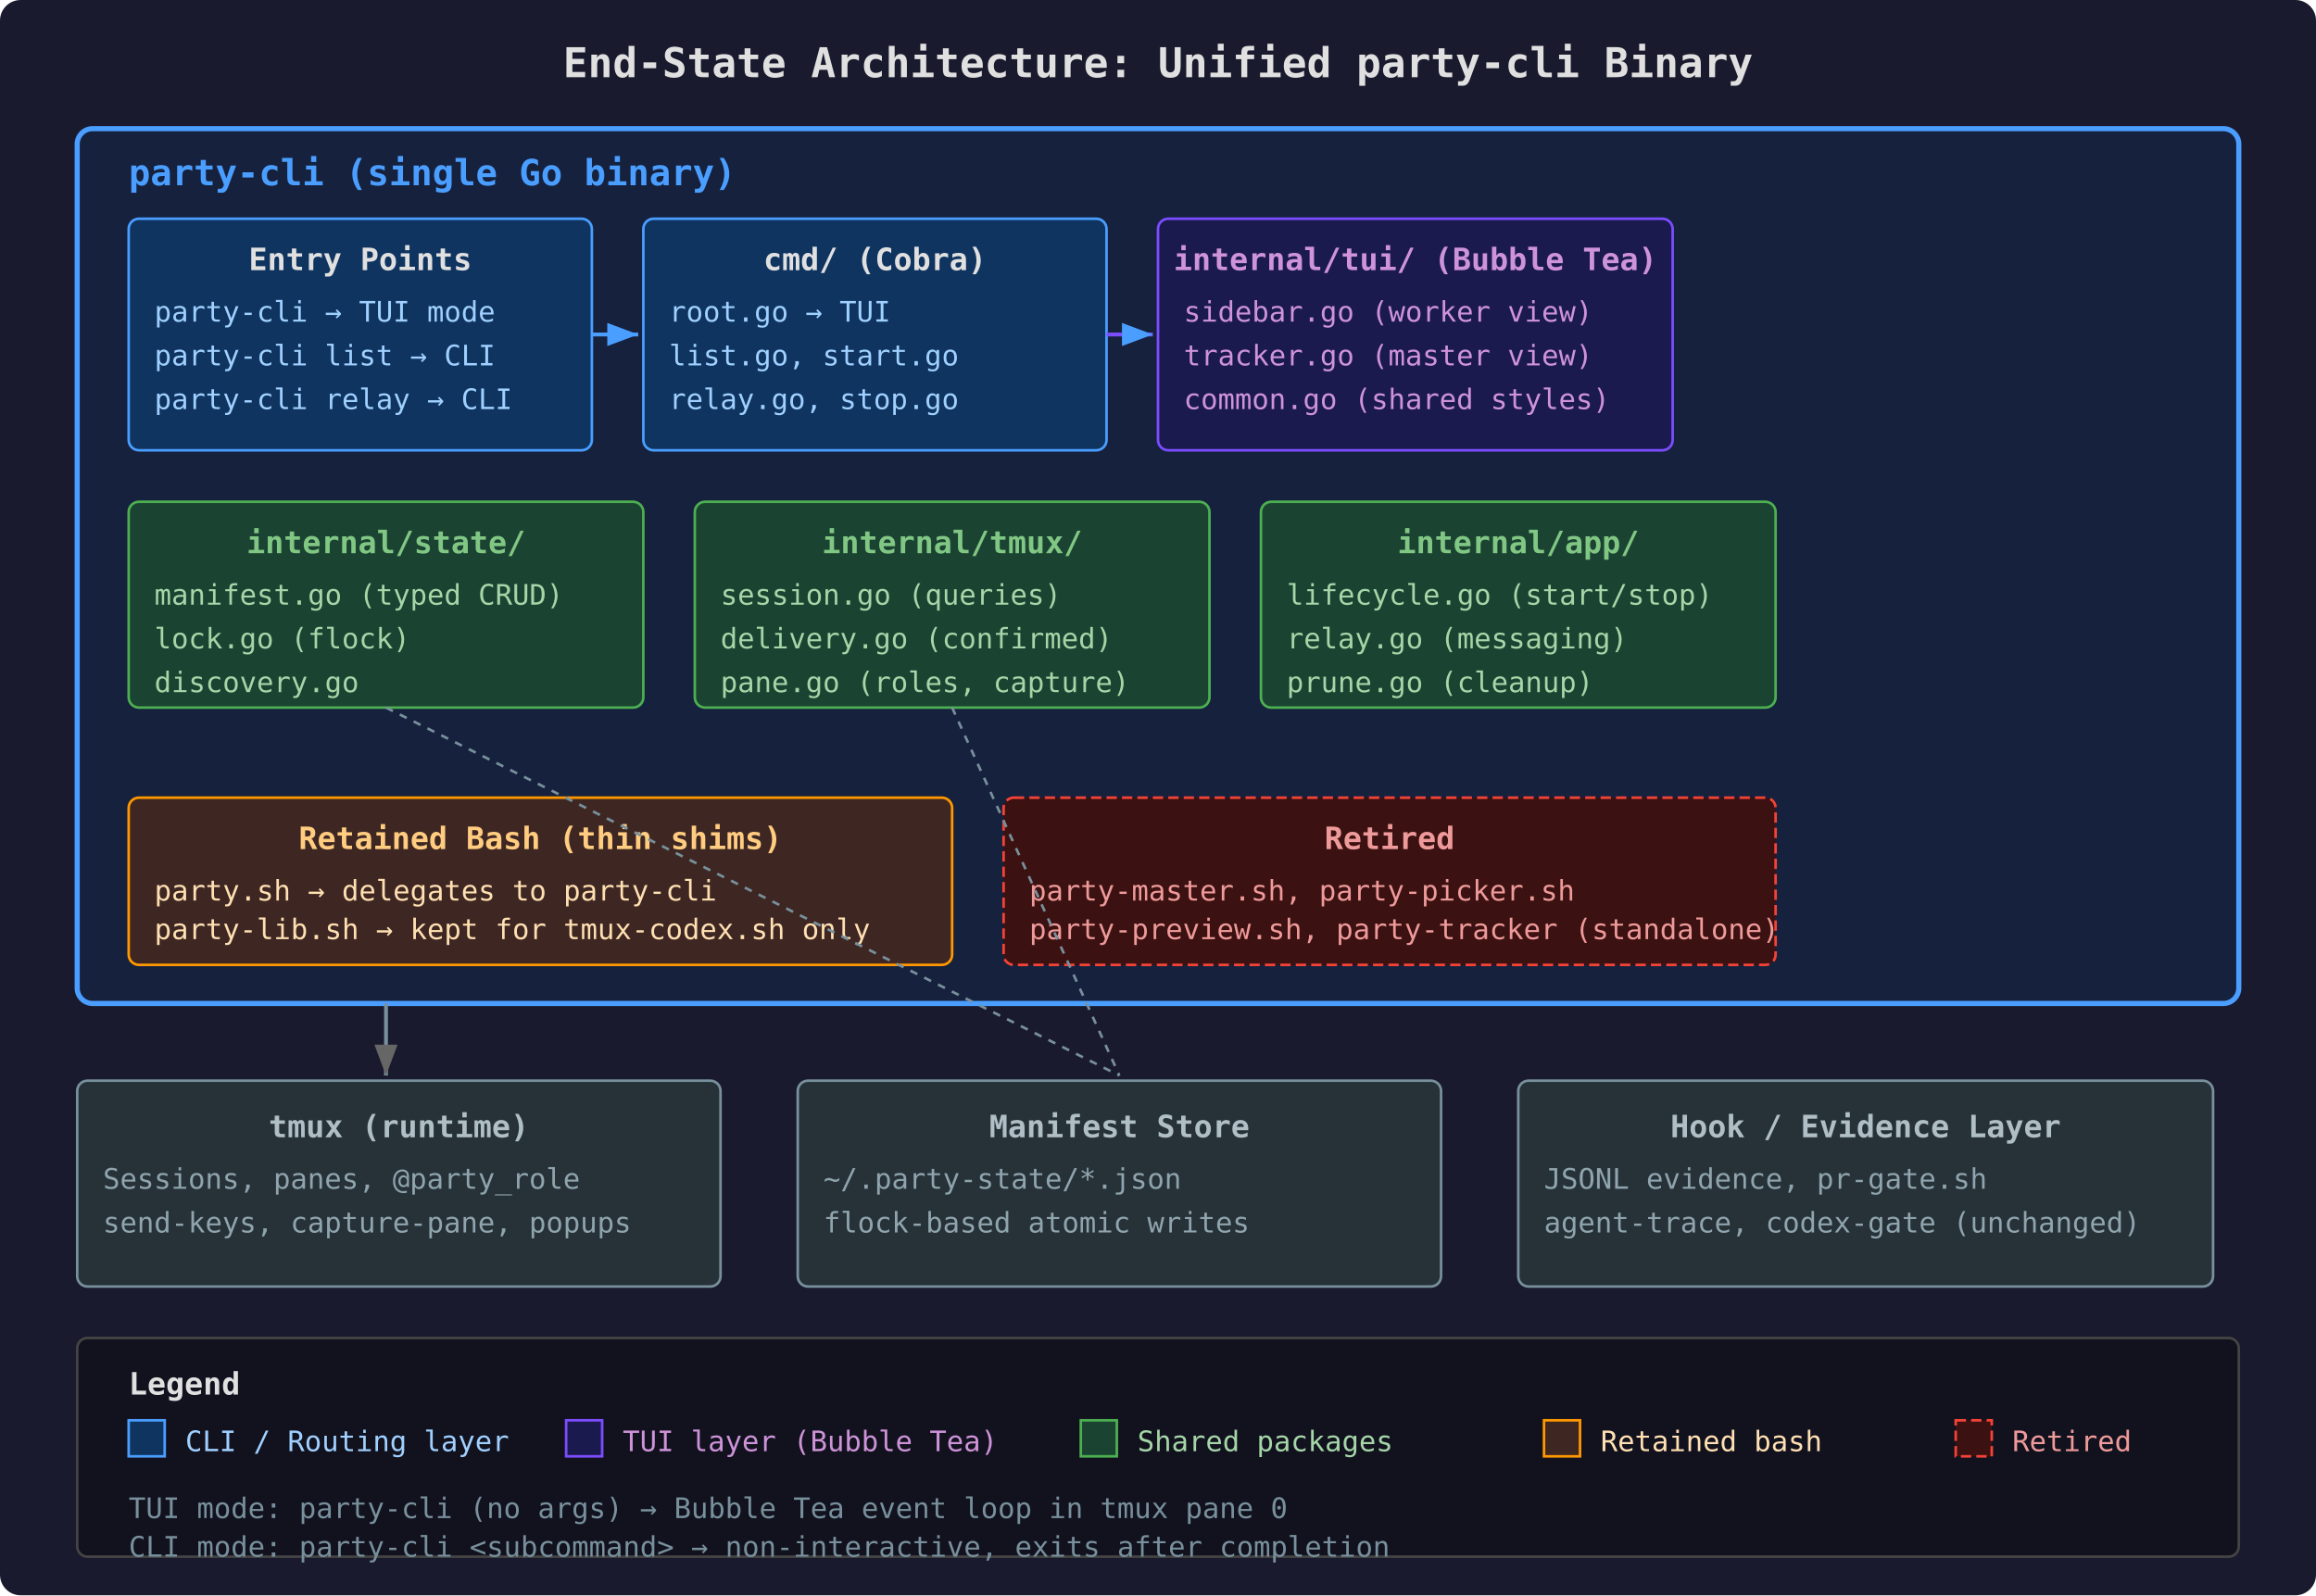
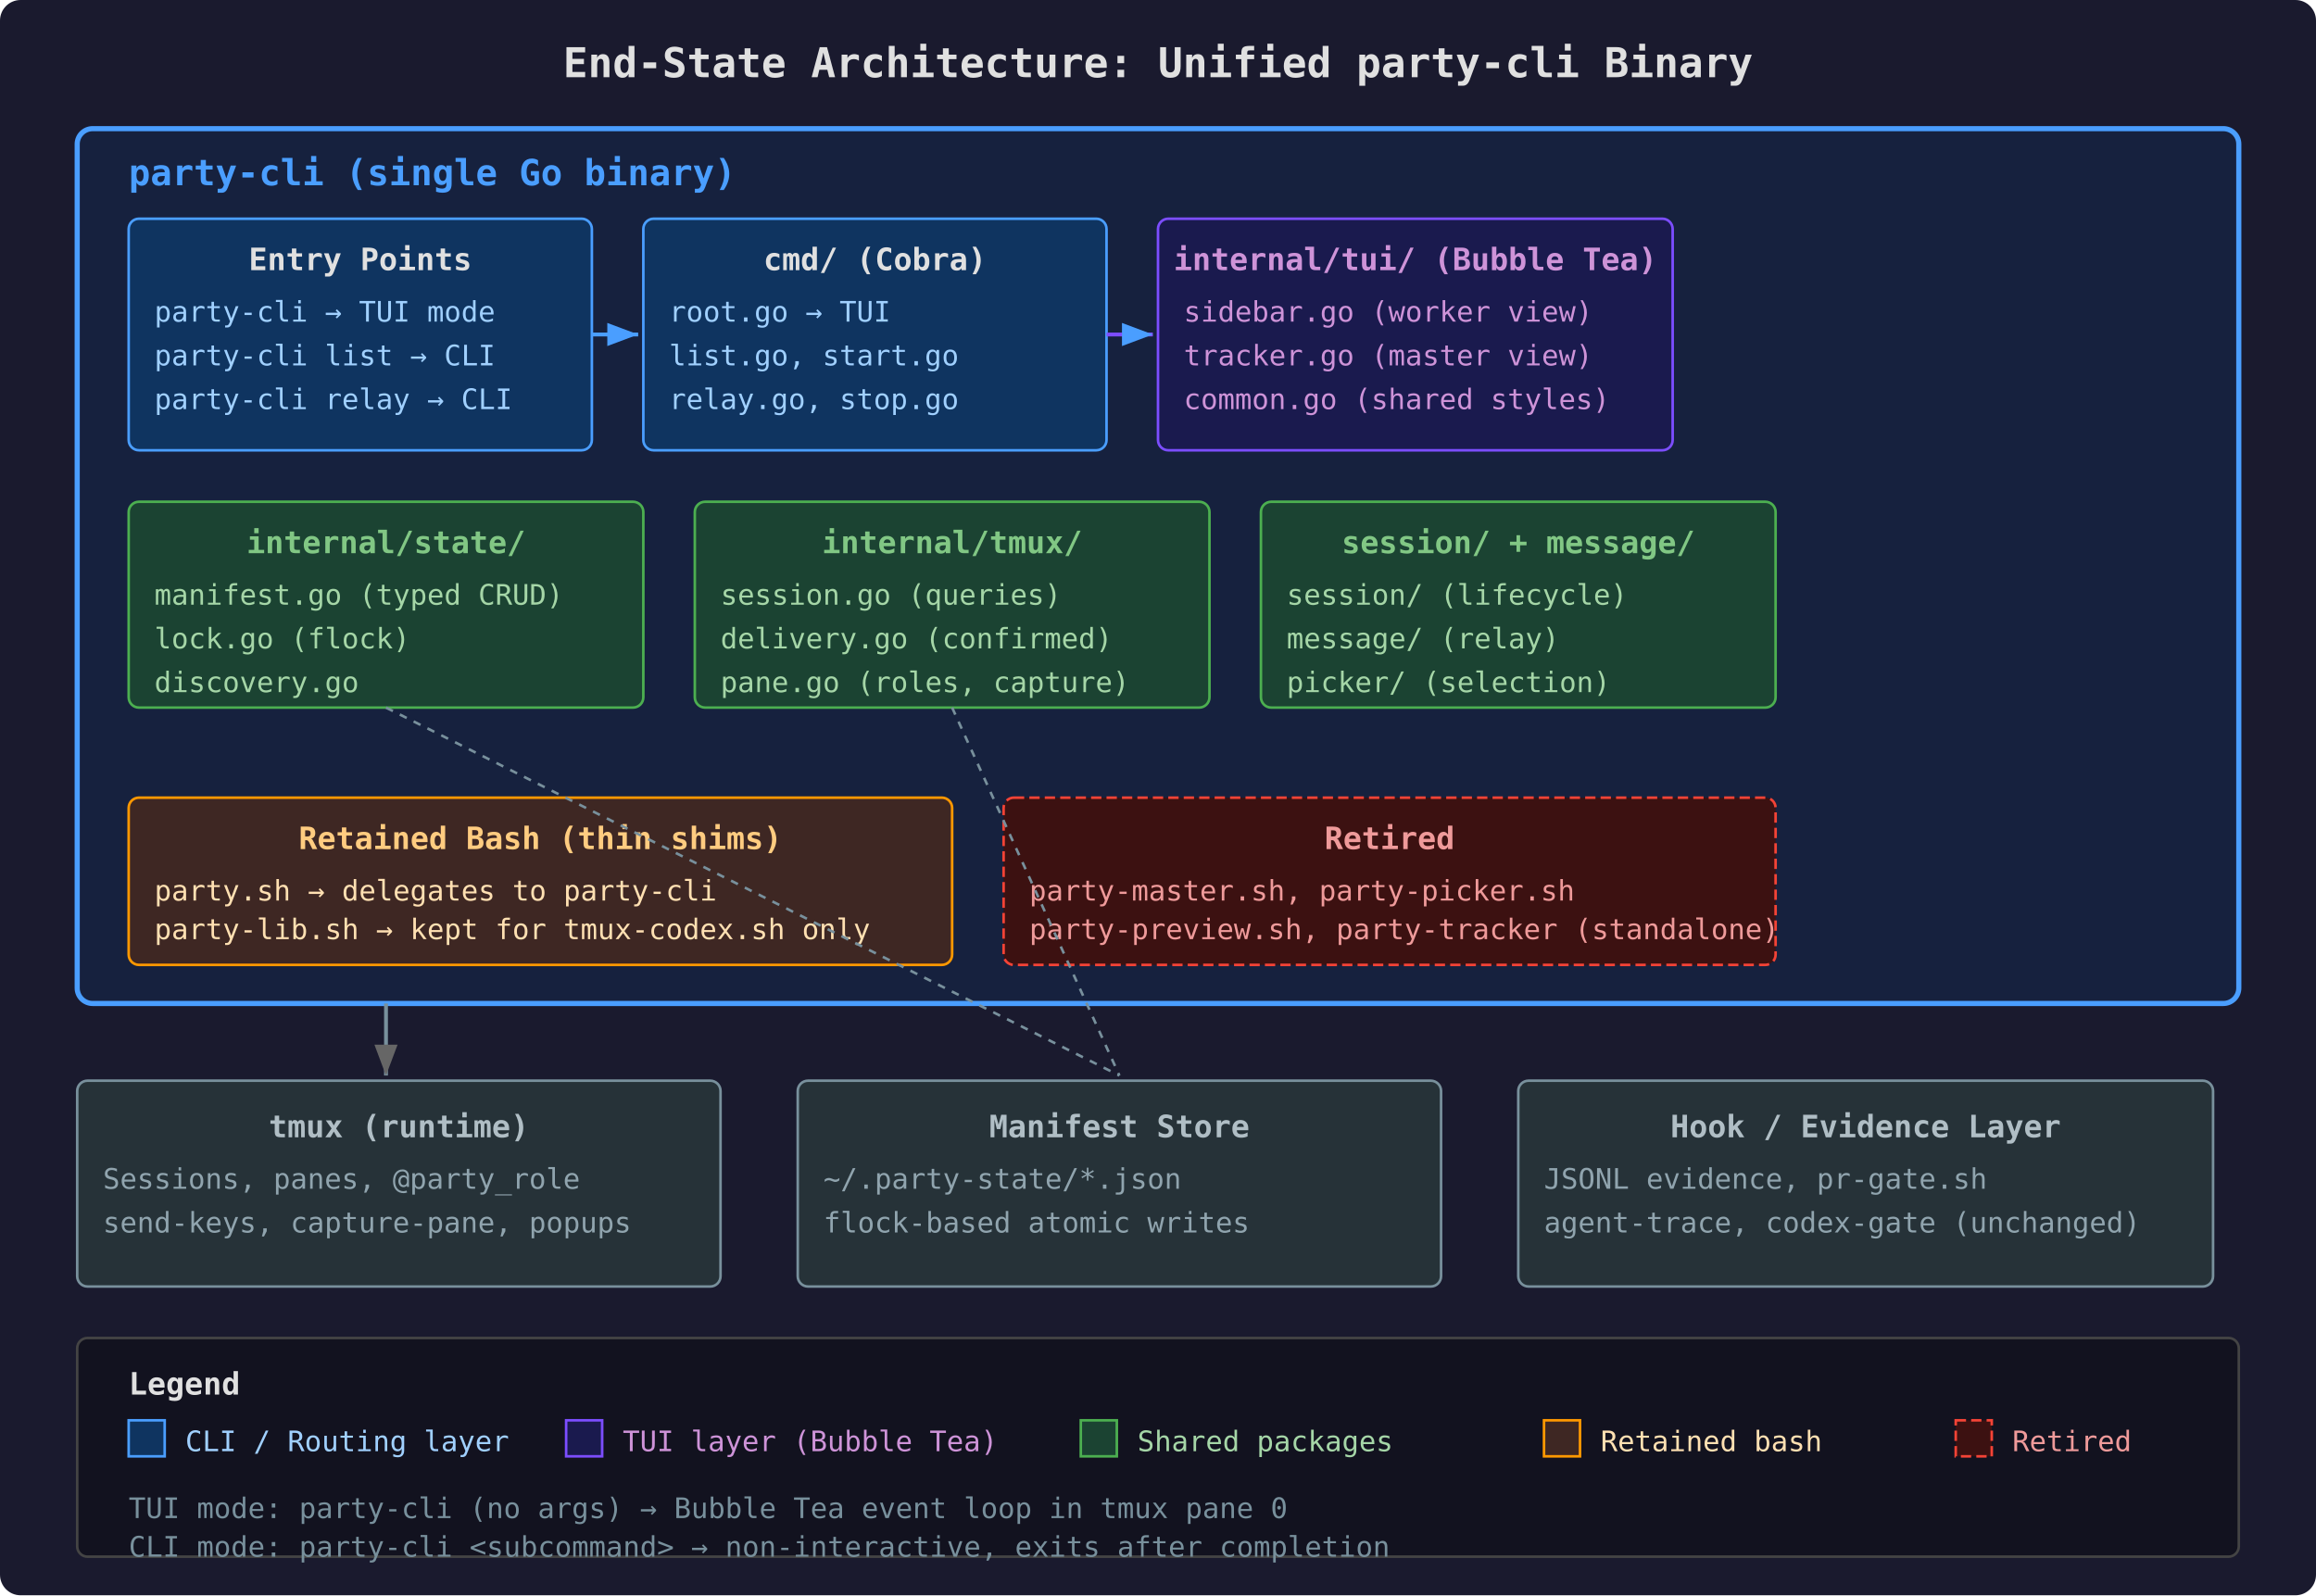
<svg xmlns="http://www.w3.org/2000/svg" viewBox="0 0 900 620" font-family="JetBrains Mono, monospace" font-size="12">
  <defs>
    <marker id="arrow" markerWidth="8" markerHeight="6" refX="8" refY="3" orient="auto">
      <path d="M0,0 L8,3 L0,6" fill="#666" />
    </marker>
    <marker id="arrow-blue" markerWidth="8" markerHeight="6" refX="8" refY="3" orient="auto">
      <path d="M0,0 L8,3 L0,6" fill="#4a9eff" />
    </marker>
  </defs>
  <rect width="900" height="620" fill="#1a1a2e" rx="8" />
  <text x="450" y="30" fill="#e0e0e0" font-size="16" font-weight="bold" text-anchor="middle">End-State Architecture: Unified party-cli Binary</text>
  <rect x="30" y="50" width="840" height="340" fill="#16213e" stroke="#4a9eff" stroke-width="2" rx="6" />
  <text x="50" y="72" fill="#4a9eff" font-weight="bold" font-size="14">party-cli (single Go binary)</text>
  <rect x="50" y="85" width="180" height="90" fill="#0f3460" stroke="#4a9eff" stroke-width="1" rx="4" />
  <text x="140" y="105" fill="#e0e0e0" font-weight="bold" text-anchor="middle">Entry Points</text>
  <text x="60" y="125" fill="#a0d0ff" font-size="11">party-cli → TUI mode</text>
  <text x="60" y="142" fill="#a0d0ff" font-size="11">party-cli list → CLI</text>
  <text x="60" y="159" fill="#a0d0ff" font-size="11">party-cli relay → CLI</text>
  <rect x="250" y="85" width="180" height="90" fill="#0f3460" stroke="#4a9eff" stroke-width="1" rx="4" />
  <text x="340" y="105" fill="#e0e0e0" font-weight="bold" text-anchor="middle">cmd/ (Cobra)</text>
  <text x="260" y="125" fill="#a0d0ff" font-size="11">root.go → TUI</text>
  <text x="260" y="142" fill="#a0d0ff" font-size="11">list.go, start.go</text>
  <text x="260" y="159" fill="#a0d0ff" font-size="11">relay.go, stop.go</text>
  <rect x="450" y="85" width="200" height="90" fill="#1a1a4e" stroke="#7c4dff" stroke-width="1" rx="4" />
  <text x="550" y="105" fill="#ce93d8" font-weight="bold" text-anchor="middle">internal/tui/ (Bubble Tea)</text>
  <text x="460" y="125" fill="#ce93d8" font-size="11">sidebar.go (worker view)</text>
  <text x="460" y="142" fill="#ce93d8" font-size="11">tracker.go (master view)</text>
  <text x="460" y="159" fill="#ce93d8" font-size="11">common.go (shared styles)</text>
  <line x1="230" y1="130" x2="248" y2="130" stroke="#4a9eff" stroke-width="1.5" marker-end="url(#arrow-blue)" />
  <line x1="430" y1="130" x2="448" y2="130" stroke="#7c4dff" stroke-width="1.5" marker-end="url(#arrow-blue)" />
  <rect x="50" y="195" width="200" height="80" fill="#1b4332" stroke="#4caf50" stroke-width="1" rx="4" />
  <text x="150" y="215" fill="#81c784" font-weight="bold" text-anchor="middle">internal/state/</text>
  <text x="60" y="235" fill="#a5d6a7" font-size="11">manifest.go (typed CRUD)</text>
  <text x="60" y="252" fill="#a5d6a7" font-size="11">lock.go (flock)</text>
  <text x="60" y="269" fill="#a5d6a7" font-size="11">discovery.go</text>
  <rect x="270" y="195" width="200" height="80" fill="#1b4332" stroke="#4caf50" stroke-width="1" rx="4" />
  <text x="370" y="215" fill="#81c784" font-weight="bold" text-anchor="middle">internal/tmux/</text>
  <text x="280" y="235" fill="#a5d6a7" font-size="11">session.go (queries)</text>
  <text x="280" y="252" fill="#a5d6a7" font-size="11">delivery.go (confirmed)</text>
  <text x="280" y="269" fill="#a5d6a7" font-size="11">pane.go (roles, capture)</text>
  <rect x="490" y="195" width="200" height="80" fill="#1b4332" stroke="#4caf50" stroke-width="1" rx="4" />
-   <text x="590" y="215" fill="#81c784" font-weight="bold" text-anchor="middle">internal/app/</text>
-   <text x="500" y="235" fill="#a5d6a7" font-size="11">lifecycle.go (start/stop)</text>
-   <text x="500" y="252" fill="#a5d6a7" font-size="11">relay.go (messaging)</text>
-   <text x="500" y="269" fill="#a5d6a7" font-size="11">prune.go (cleanup)</text>
+   <text x="590" y="215" fill="#81c784" font-weight="bold" text-anchor="middle">session/ + message/</text>
+   <text x="500" y="235" fill="#a5d6a7" font-size="11">session/ (lifecycle)</text>
+   <text x="500" y="252" fill="#a5d6a7" font-size="11">message/ (relay)</text>
+   <text x="500" y="269" fill="#a5d6a7" font-size="11">picker/ (selection)</text>
  <rect x="50" y="310" width="320" height="65" fill="#3e2723" stroke="#ff9800" stroke-width="1" rx="4" />
  <text x="210" y="330" fill="#ffcc80" font-weight="bold" text-anchor="middle">Retained Bash (thin shims)</text>
  <text x="60" y="350" fill="#ffe0b2" font-size="11">party.sh → delegates to party-cli</text>
  <text x="60" y="365" fill="#ffe0b2" font-size="11">party-lib.sh → kept for tmux-codex.sh only</text>
  <rect x="390" y="310" width="300" height="65" fill="#3c1111" stroke="#f44336" stroke-width="1" rx="4" stroke-dasharray="4,2" />
  <text x="540" y="330" fill="#ef9a9a" font-weight="bold" text-anchor="middle">Retired</text>
  <text x="400" y="350" fill="#ef9a9a" font-size="11">party-master.sh, party-picker.sh</text>
  <text x="400" y="365" fill="#ef9a9a" font-size="11">party-preview.sh, party-tracker (standalone)</text>
  <rect x="30" y="420" width="250" height="80" fill="#263238" stroke="#78909c" stroke-width="1" rx="4" />
  <text x="155" y="442" fill="#b0bec5" font-weight="bold" text-anchor="middle">tmux (runtime)</text>
  <text x="40" y="462" fill="#90a4ae" font-size="11">Sessions, panes, @party_role</text>
  <text x="40" y="479" fill="#90a4ae" font-size="11">send-keys, capture-pane, popups</text>
  <rect x="310" y="420" width="250" height="80" fill="#263238" stroke="#78909c" stroke-width="1" rx="4" />
  <text x="435" y="442" fill="#b0bec5" font-weight="bold" text-anchor="middle">Manifest Store</text>
  <text x="320" y="462" fill="#90a4ae" font-size="11">~/.party-state/*.json</text>
  <text x="320" y="479" fill="#90a4ae" font-size="11">flock-based atomic writes</text>
  <rect x="590" y="420" width="270" height="80" fill="#263238" stroke="#78909c" stroke-width="1" rx="4" />
  <text x="725" y="442" fill="#b0bec5" font-weight="bold" text-anchor="middle">Hook / Evidence Layer</text>
  <text x="600" y="462" fill="#90a4ae" font-size="11">JSONL evidence, pr-gate.sh</text>
  <text x="600" y="479" fill="#90a4ae" font-size="11">agent-trace, codex-gate (unchanged)</text>
  <line x1="150" y1="390" x2="150" y2="418" stroke="#78909c" stroke-width="1.5" marker-end="url(#arrow)" />
  <line x1="370" y1="275" x2="435" y2="418" stroke="#78909c" stroke-width="1" stroke-dasharray="3,3" />
  <line x1="150" y1="275" x2="435" y2="418" stroke="#78909c" stroke-width="1" stroke-dasharray="3,3" />
  <rect x="30" y="520" width="840" height="85" fill="#12121f" stroke="#444" stroke-width="1" rx="4" />
  <text x="50" y="542" fill="#e0e0e0" font-weight="bold">Legend</text>
  <rect x="50" y="552" width="14" height="14" fill="#0f3460" stroke="#4a9eff" stroke-width="1" />
  <text x="72" y="564" fill="#a0d0ff" font-size="11">CLI / Routing layer</text>
  <rect x="220" y="552" width="14" height="14" fill="#1a1a4e" stroke="#7c4dff" stroke-width="1" />
  <text x="242" y="564" fill="#ce93d8" font-size="11">TUI layer (Bubble Tea)</text>
  <rect x="420" y="552" width="14" height="14" fill="#1b4332" stroke="#4caf50" stroke-width="1" />
  <text x="442" y="564" fill="#a5d6a7" font-size="11">Shared packages</text>
  <rect x="600" y="552" width="14" height="14" fill="#3e2723" stroke="#ff9800" stroke-width="1" />
  <text x="622" y="564" fill="#ffe0b2" font-size="11">Retained bash</text>
  <rect x="760" y="552" width="14" height="14" fill="#3c1111" stroke="#f44336" stroke-width="1" stroke-dasharray="4,2" />
  <text x="782" y="564" fill="#ef9a9a" font-size="11">Retired</text>
  <text x="50" y="590" fill="#78909c" font-size="11">TUI mode: party-cli (no args) → Bubble Tea event loop in tmux pane 0</text>
  <text x="50" y="605" fill="#78909c" font-size="11">CLI mode: party-cli &lt;subcommand&gt; → non-interactive, exits after completion</text>
</svg>
